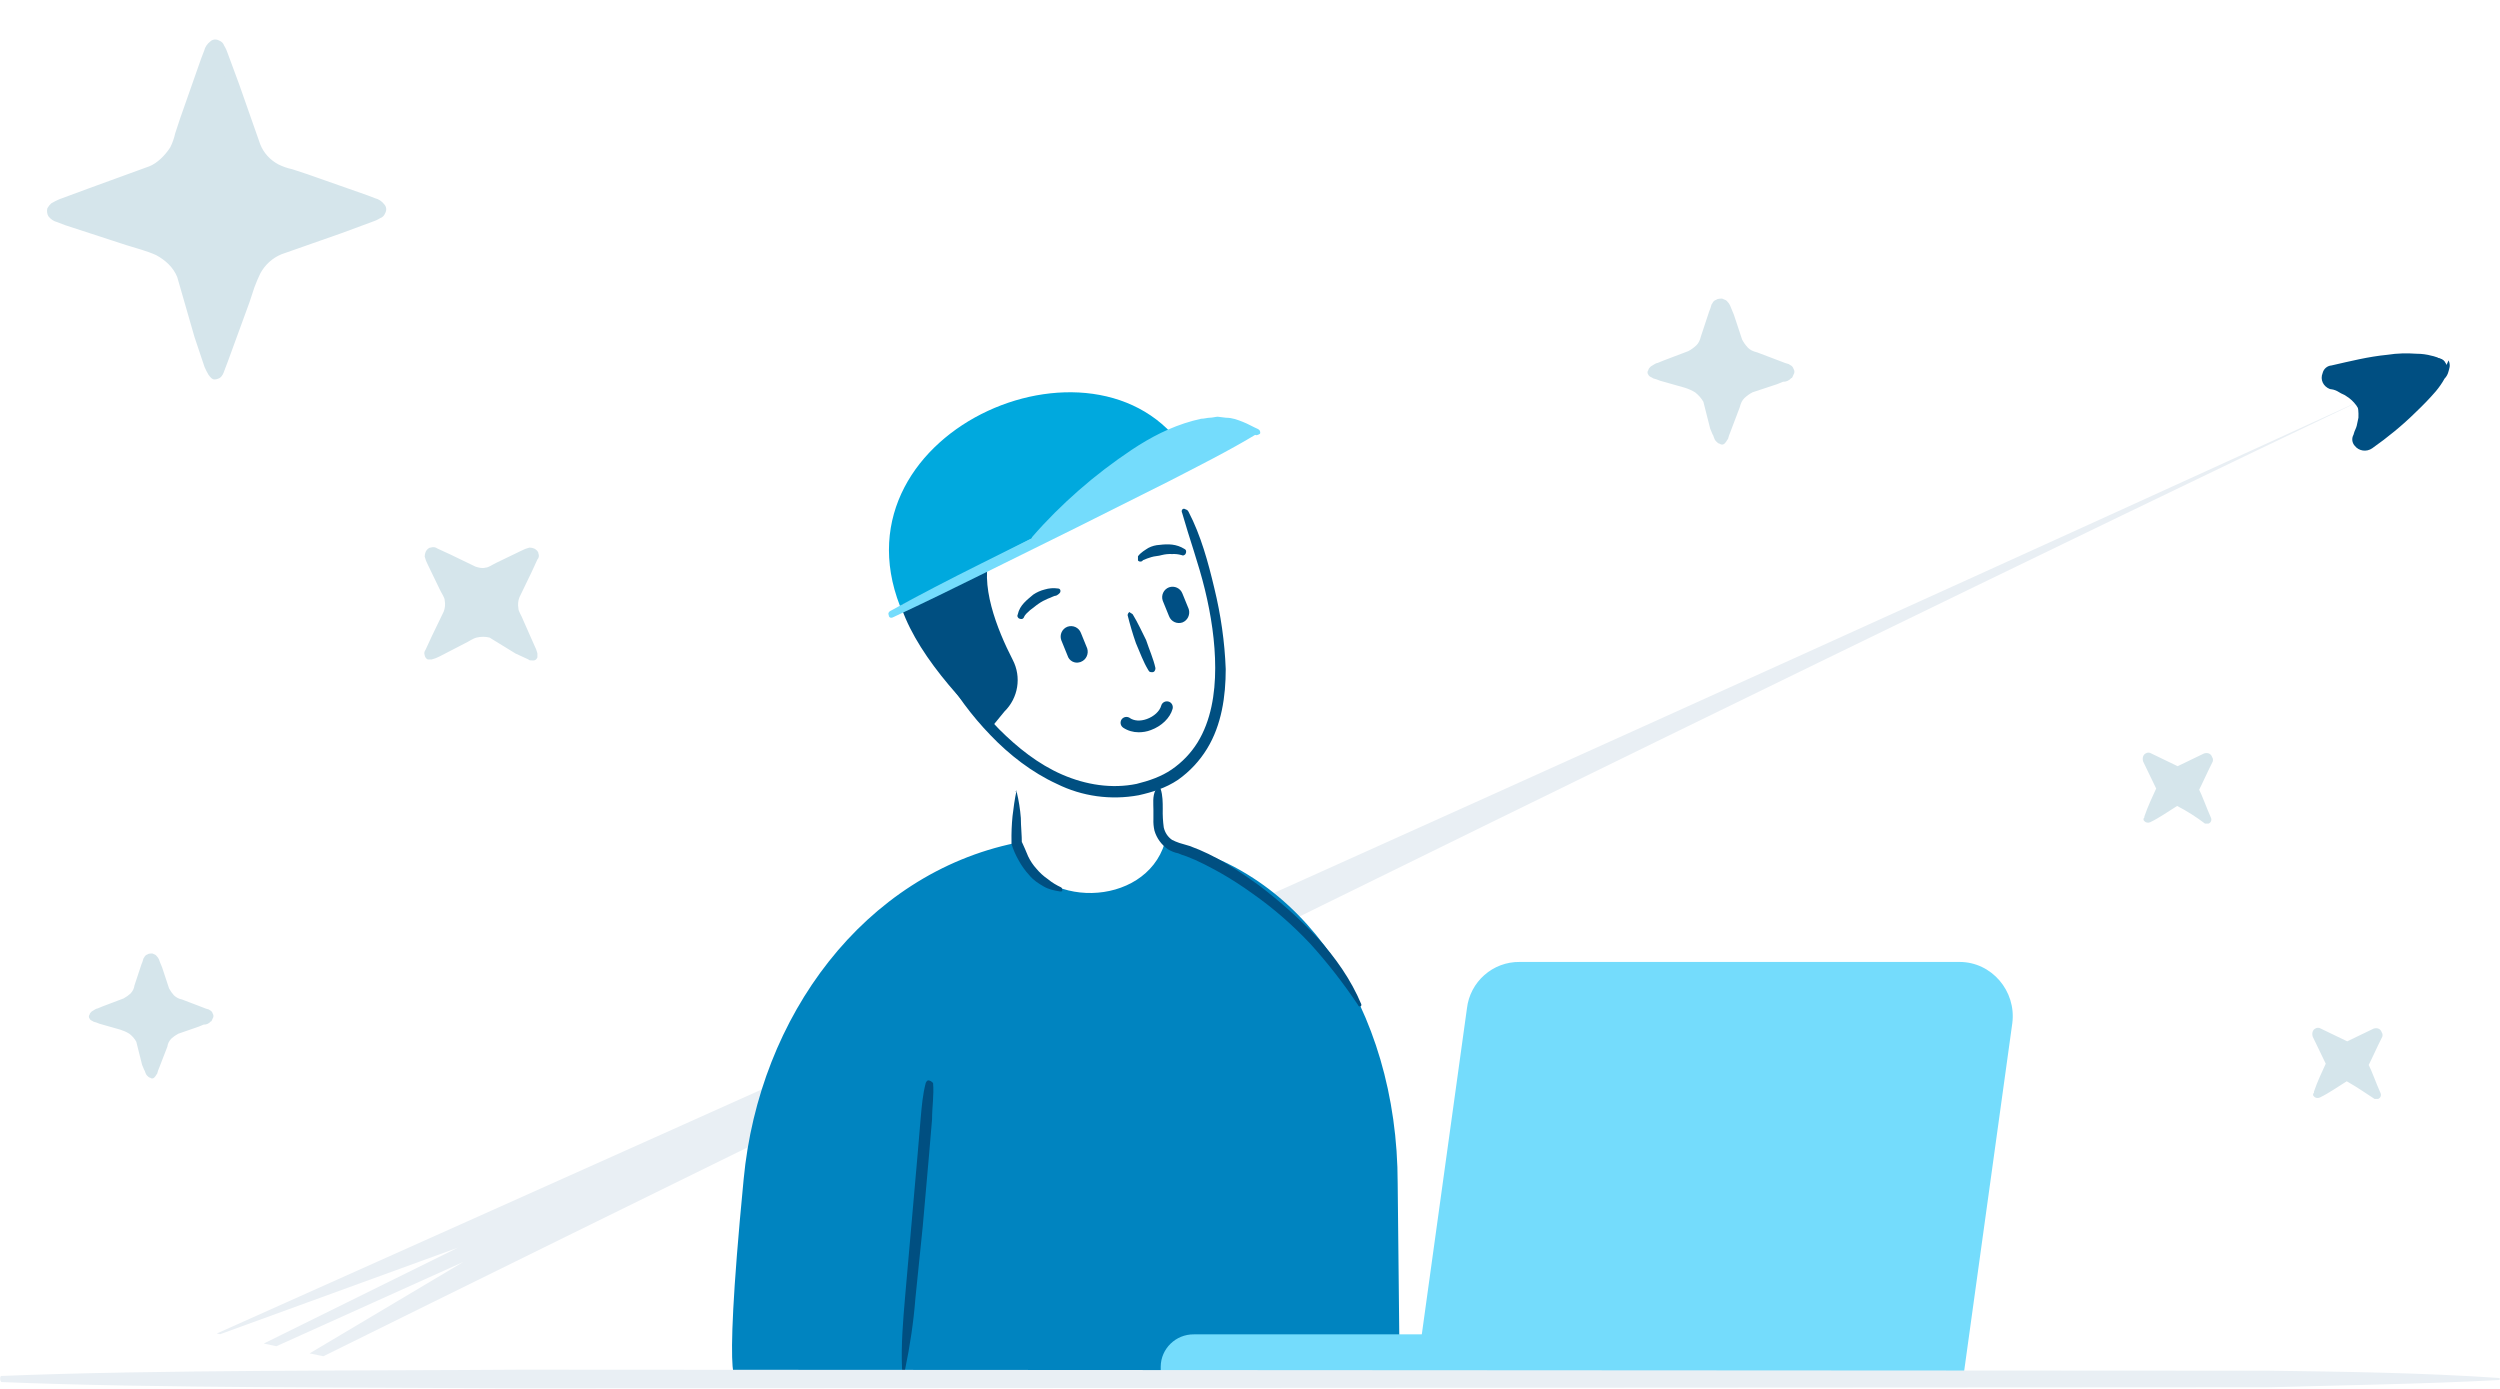
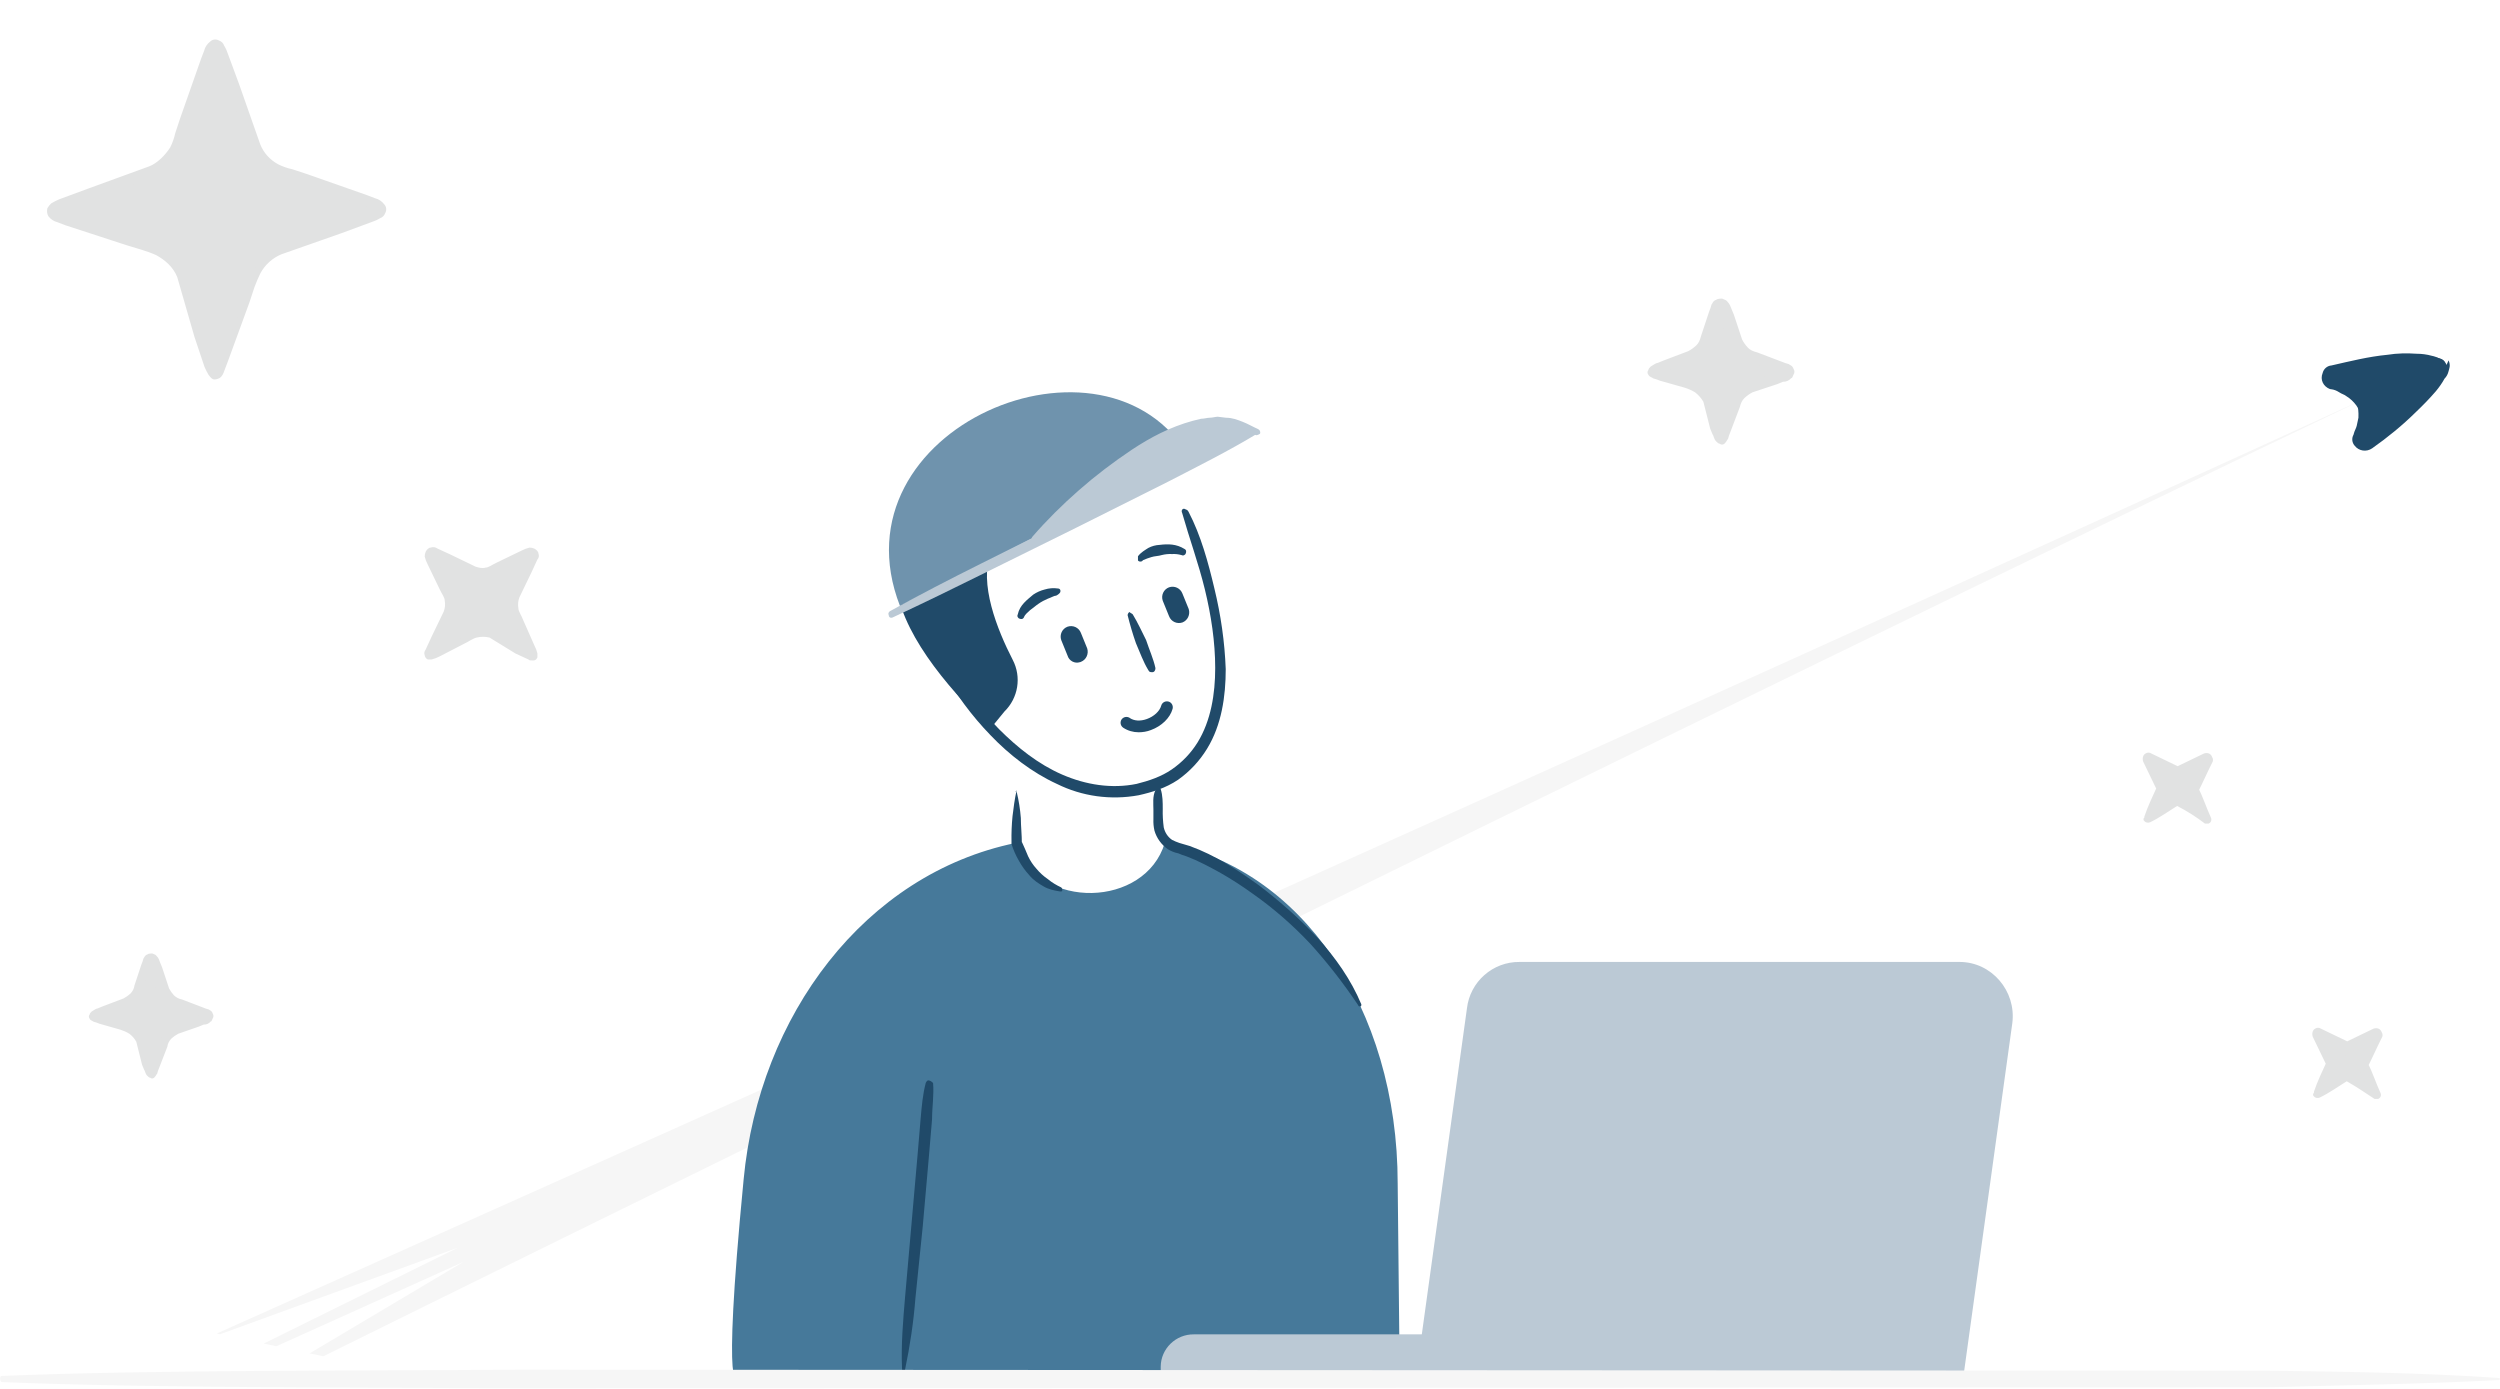
<svg xmlns="http://www.w3.org/2000/svg" version="1.1" id="jetpack-header" x="0px" y="0px" viewBox="0 0 1472.8 817.9" style="enable-background:new 0 0 1472.8 817.9;" xml:space="preserve">
  <style type="text/css">
- 	.st0{fill:#E9EFF4;}
- 	.st1{display:none;fill:#E9EFF4;}
- 	.st2{fill:#004F82;}
- 	.st3{fill:#D5E5EB;}
+ 	.st0{fill:#F6F6F6;}
+ 	.st1{display:none;fill:#F6F6F6;}
+ 	.st2{fill:#204A69;}
+ 	.st3{fill:#E1E2E2;}
	.st4{display:none;}
- 	.st5{display:inline;fill:#D5E5EB;}
- 	.st6{fill:#0084C0;}
- 	.st7{fill:#004F81;}
- 	.st8{fill:#004F84;}
- 	.st9{fill:#00A9DE;}
- 	.st10{fill:#74DCFC;}
+ 	.st5{display:inline;fill:#E1E2E2;}
+ 	.st6{fill:#46799A;}
+ 	.st7{fill:#204A69;}
+ 	.st8{fill:#204A69;}
+ 	.st9{fill:#6F93AD;}
+ 	.st10{fill:#BBC9D5;}
	.st11{fill:none;}
</style>
  <path class="st0" d="M529.7,605.5c-192.1,86.3-352.1,157.7-402,180.1l2,0.4l140.1-51l-114.4,56.5l7.4,1.6L273,743.4l-90.6,53.9  l8.1,1.7c72.6-35.9,202-99.7,350.3-172.2L529.7,605.5L529.7,605.5z" />
  <path class="st1" d="M649.4,275.8l-0.7-0.1c-5-3.2-11.3-6.7-16.8-10.7l4.1-2.6c2.2,6.1,3.8,12.1,5.3,18.1l0.4,1.5l-1,1.2l-11.7,15  l-3.7-5.7l18.6-4.5l1.5-0.4l1.2,1l15.1,11.7L656,304c-1.5-6-2.9-12.6-4.5-18.6l-0.4-1.5l1-1.2c3.9-4.8,8.4-9.5,12.2-14.3l2.7,4.1  C661.7,274.3,655.2,275,649.4,275.8L649.4,275.8z" />
  <path class="st1" d="M648.3,274.1c6.8-2.1,12.9-4.3,18.2-6l6.8-2.1l-4.2,6.2c-4,5.5-7.2,10.4-11.2,15.9l0.6-2.7  c1.5,6,2.9,12.6,4.5,18.6l2.7,10.4l-8.6-6.1L642,296.8l3.4,0.7l-18.6,4.5l-11.1,2.5l6.8-8.4l11.7-15.1l-0.6,2.7  c-1.5-6-2.2-12.5-3.6-19.1l-1.2-7.3l5.3,4.7C639.4,265.1,644.3,269.3,648.3,274.1L648.3,274.1z" />
  <path class="st0" d="M671.8,561.4l13,18.3c251-123.8,543.3-266.1,711.5-346.3C1225.7,311.6,928,446.5,671.8,561.4L671.8,561.4z" />
  <path class="st2" d="M1440.2,213.2c-4.3-9.4-64.4,7.3-64.4,7.3s14.7,3.9,19.2,12.6c1.6-1.1,4-2,5.6-3c-1.6,1.1-4,2-5.6,3  c0.4,0.1,0.6,0.4,0.5,0.8l0,0c4.3,9.4-2.2,23.5-2.2,23.5S1444.5,222.6,1440.2,213.2z" />
  <path class="st2" d="M1439.2,214.4c-1.2-1-4-0.9-6.4,0c-2.6,0.3-5.1,1-7.5,1.9c-5.2,1-10.4,2.7-15.6,3.7  c-10.4,2.7-20.9,5.4-31.5,8.7l0.2-14.1c2.7,0.6,4.6,1.7,6.6,2.1c1.9,1.1,3.9,1.5,6.4,2.8c4.6,2.5,8.5,6.3,11.1,10.9l-9.8-3.5l5.6-3  c3.9-1.9,8.6-0.2,10.5,3.7s0.2,8.6-3.7,10.5l-5.6,3l3.7-10.5c1.4,2.8,2.1,5.9,2.3,9c0.2,2.6,0.1,5.2-0.2,7.7l-1.6,7.4  c-0.6,2.7-1.7,4.6-2.9,7.1l-10.8-8.7c9-5.8,17.5-12.5,26.5-18.3c4.2-3.3,8.5-6.6,12.6-9.3c1.8-1.7,4.2-3.3,5.3-5.2  c0.9-0.6,1.5-1.4,1.9-2.4c0.5-0.3,0.8-0.7,1-1.2L1439.2,214.4L1439.2,214.4z M1442.5,212.3c1.4,3.1,0.3,5,0,6.4  c-0.4,1.7-1.2,3.2-2.4,4.4c-1.4,2.6-3.2,5.1-5.1,7.4c-3.7,4.3-7.7,8.4-11.8,12.3c-7.9,7.8-16.6,14.9-25.7,21.3  c-3.3,2.3-7.8,1.7-10.3-1.5c-1.6-1.8-1.9-4.4-0.7-6.5l0.2-0.7c0.3-1.4,1.4-3.2,1.7-4.6l1-4.7c0.1-3.5,0-6.4-1.2-7.3  c-2.1-3.3-1.9-7.5,1.4-9.6l0.8-0.5l0.8-0.5l5.6-3l6.8,14.2l-5.6,3c-4,2-7.8,0.4-9.8-3.5c-1.6-2.2-3.6-4.1-5.9-5.5  c-1.2-1-2.6-1.2-4.4-2.4c-1.4-0.9-2.9-1.5-4.6-1.7l-0.7-0.1c-3.9-1.5-5.9-5.5-4.3-9.4c0.6-2.5,2.7-4.3,5.2-4.5  c11.1-2.5,21.6-5.2,33.1-6.3c5.6-0.9,11.4-1,17.1-0.6c3,0,6,0.4,8.9,1.2c1.6,0.3,3.2,0.9,4.6,1.7c1.9,0.5,3.5,1.9,4.1,3.7  L1442.5,212.3L1442.5,212.3z" />
  <path class="st2" d="M1395.5,233.9c2-0.8,3.8-1.8,5.6-3C1399.4,232.1,1397.5,233.1,1395.5,233.9z" />
  <path class="st2" d="M1396.9,234.2l0.3-1.4l-2-0.4c-0.2-1.4-0.2-2.8,0.2-4.2l0.4-2c0.7-0.9,1.6-1.7,2.6-2.3l6.8,14.2  c-0.3-0.5-0.7-0.8-1.2-1c-0.5-0.8-3.1-2.1-5.1-2.5L1396.9,234.2z M1393,232.7c-0.4-1.5-0.8-3,0.3-4.9c1.1-1.7,2.6-3,4.4-4  c4-2,8.7-1,10.6,3c2.1,3.4,1.1,7.9-2.2,10.1l-1.6,1.1c-0.9,0.6-1.9,0.8-3,0.8l-2-0.4c-1.3-0.6-2.3-1.5-2.9-2.8l-2-0.4l0.3-1.4  L1393,232.7L1393,232.7z" />
  <g id="Rectangle-66">
    <path class="st3" d="M105,163.2c-2.4-5.9-8.8-12.9-15.3-15.3L35,128.5c-5.9-2.4-5.9-5.9,0-7.6l54.7-19.4   c5.9-2.4,12.9-8.8,15.3-15.3l19.4-54.7c2.4-5.9,5.9-5.9,7.6,0l19.4,54.7c2.4,5.9,8.8,12.9,15.3,15.3l54.7,19.4   c5.9,2.4,5.9,5.9,0,7.6L166.7,148c-5.9,2.4-12.9,8.8-15.3,15.3L132,217.9c-2.4,5.9-5.9,5.9-7.6,0L105,163.2z" />
    <path class="st3" d="M104.4,163.2c-2.4-5.9-7.1-10-12.4-12.9c-5.3-2.4-11.8-4.1-17.6-5.9l-35.9-11.7l-4.7-1.8   c-2.1-0.5-4-1.8-5.3-3.5c-0.8-1.4-1-3.1-0.6-4.7c0.6-1.1,1.4-2.1,2.3-2.9c1.5-0.9,3.1-1.7,4.7-2.4l17.6-6.5L87.9,98   c4.7-1.8,9.4-6.5,12.4-11.2c1.3-2.6,2.3-5.4,2.9-8.2l2.9-8.8l12.4-35.3l1.8-4.7c0.5-2.1,1.8-4,3.5-5.3c1.4-1.4,3.6-1.6,5.3-0.6   c1.4,0.5,2.5,1.6,2.9,2.9c1,1.6,1.8,3.4,2.4,5.3l6.5,17.6L153.3,85c2,5.1,5.8,9.2,10.6,11.8c2.6,1.3,5.4,2.3,8.3,2.9l8.8,2.9   l35.3,12.4l4.7,1.8c2.1,0.5,4,1.8,5.3,3.5c1.4,1.4,1.6,3.6,0.6,5.3c-0.5,1.4-1.6,2.5-2.9,2.9c-1.6,1-3.4,1.8-5.3,2.4l-17.6,6.5   l-35.3,12.4c-5.3,2.2-9.6,6.1-12.4,11.2c-1.2,2.4-2.4,5.3-3.5,8.2L147,178l-12.9,35.3l-1.8,4.7c-0.6,1.8-1.2,3.5-2.9,4.7   c-1.2,0.6-2.9,1.2-4.1,0.6s-1.8-1.8-2.4-2.4c-0.9-1.5-1.7-3.1-2.4-4.7l-5.9-17.6L104.4,163.2z M106.1,162.7L119,198l6.5,17.6   c0.5,1.4,1.1,2.8,1.8,4.1l0.6,0.6c1.2-1.2,2.4-4.7,2.9-7.6l12.4-35.9l2.9-8.8c1.2-2.9,1.8-5.9,3.5-9.4c3.5-5.9,8.2-11.2,15.3-13.5   l35.3-12.4l17.6-6.5c1.3-0.3,2.5-0.9,3.5-1.8c0.3,0,0.6-0.2,0.6-0.6l0,0v0.6c-0.6-0.6-4.1-1.8-7.1-2.9l-35.3-12.4l-8.8-2.9   c-2.9-1.2-5.9-1.8-9.4-3.5c-6.3-3.4-11.2-8.8-14.1-15.3l-12.4-35.3l-6.5-17.6c-0.3-1.3-0.9-2.5-1.8-3.5c0-0.3-0.2-0.6-0.6-0.6l0,0   h1.2c-0.6,0.6-1.8,4.1-2.9,7.1L112,72.7l-2.9,8.8c-1.2,2.9-1.8,5.9-3.5,9.4c-3.5,5.9-8.8,11.2-15.3,13.5l-35.9,12.4l-17.7,5.9   c-1.3,0.3-2.5,0.9-3.5,1.8c-0.3,0-0.6,0.2-0.6,0.6l0,0l0,0c0.6,1.2,4.1,2.4,7.1,3.5L75,141.5c5.9,2.4,11.8,4.1,17.6,7.1   C98.5,151.7,103.2,156.7,106.1,162.7L106.1,162.7z" />
  </g>
  <g id="Rectangle-66-2">
    <path class="st3" d="M1004.2,236.7c-1.4-3.4-4.8-7.6-9-9l-19.3-6.9c-3.4-1.4-3.4-3.4,0-4.8l19.3-6.9c3.4-1.4,7.6-4.8,9-9l6.9-19.3   c1.4-3.4,3.4-3.4,4.8,0l6.9,19.3c1.4,3.4,4.8,7.6,9,9l19.3,6.9c3.4,1.4,3.4,3.4,0,4.8l-19.3,6.9c-3.4,1.4-7.6,4.8-9,9l-6.9,19.3   c-1.4,3.4-3.4,3.4-4.8,0L1004.2,236.7z" />
    <path class="st3" d="M1003.5,236.7c-1.2-2.1-2.9-4-4.8-5.5c-1.9-1.2-4-2.1-6.2-2.8l-14.5-4.1c-1.3-0.6-2.7-1-4.1-1.4   c-0.7-0.7-2.1-0.7-2.8-2.1c-0.7-0.8-0.7-2,0-2.8c0-0.7,0.7-1.4,1.4-2.1c2.1-1.4,3.4-2.1,4.1-2.1l3.4-1.4l14.5-5.5   c1.8-0.9,3.4-2.1,4.8-3.4c1.4-1.4,2.1-2.8,2.8-5.5l4.8-14.5c0.6-1.3,1-2.7,1.4-4.1c0.7-0.7,0.7-2.1,2.8-2.8   c0.7-0.7,2.8-0.7,3.4-0.7c1.4,0.7,2.1,0.7,2.8,1.4c2.1,2.1,2.1,3.4,2.8,4.8l1.4,3.4l4.8,14.5c0.9,1.8,2.1,3.4,3.4,4.8   c1.4,1.4,2.8,2.1,5.5,2.8l14.5,5.5c1.3,0.6,2.7,1,4.1,1.4c0.7,0.7,2.1,0.7,2.8,2.8c0.7,1,0.7,2.4,0,3.4c-0.7,1.4-0.7,2.1-1.4,2.1   c-1.2,1.4-3,2.2-4.8,2.1l-3.4,1.4l-14.5,4.8c-1.8,0.9-3.4,2.1-4.8,3.4c-1.4,1.4-2.1,2.8-2.8,5.5l-5.5,14.5c-0.6,1.3-1,2.7-1.4,4.1   c-0.7,0.7-0.7,1.4-2.1,2.8c-0.8,0.7-2,0.7-2.8,0c-0.7,0-1.4-0.7-2.1-1.4c-1.4-1.4-1.4-3.4-2.1-4.1l-1.4-3.4L1003.5,236.7   L1003.5,236.7z M1005.6,236l5.5,14.5l1.4,3.4c0.7,1.4,0.7,2.1,1.4,2.8c-0.4-0.4-1-0.4-1.4,0V256c0.3-1.2,0.7-2.4,1.4-3.4l4.8-14.5   c0.7-2.1,2.1-5.5,4.1-7.6c2.1-2.4,4.7-4.3,7.6-5.5l14.5-5.5l3.4-1.4c0.6-0.4,1.3-0.6,2.1-0.7l-0.7,0.7v2.1l0,0   c-1.2-0.3-2.4-0.7-3.4-1.4l-14.5-4.8c-2.1-0.7-6.2-2.1-8.3-4.1c-2.4-2.1-4.3-4.7-5.5-7.6l-4.8-14.5l-1.4-3.4   c-0.4-0.6-0.6-1.3-0.7-2.1l0.7,0.7h2.1c0.7-0.7,0.7-0.7,0.7,0c-0.3,1.2-0.7,2.4-1.4,3.4l-5.5,14.5c-0.7,2.1-2.1,5.5-4.1,7.6   c-2.1,2.4-4.7,4.3-7.6,5.5l-14.5,4.8l-3.4,1.4c-0.8,0.5-1.8,0.7-2.8,0.7v-2.1l0,0c1.2,0.3,2.4,0.7,3.4,1.4l14.5,5.5   C998.6,227.1,1003.2,230.9,1005.6,236L1005.6,236z" />
  </g>
  <g id="Rectangle-66-3">
    <path class="st3" d="M1383.2,636.4l-17.2,8.3l8.3-17.2l-8.3-17.2l17.2,8.3l17.2-8.3l-8.3,17.2l8.3,17.2L1383.2,636.4z" />
    <path class="st3" d="M1382.5,637c-5.5,3.4-10.3,6.9-15.9,9.6c-1.2,0.5-2.6,0.3-3.4-0.7c-0.6-0.4-0.7-1.2-0.3-1.8   c0.1-0.1,0.2-0.2,0.3-0.3v-0.7c2.1-6.2,4.8-11.7,7.6-17.9v2.8l-8.3-17.2c-0.7-2.1,0-4.1,1.4-4.8c1-0.7,2.4-0.7,3.4,0l17.2,8.3h-3.4   l17.2-8.3c2.1-0.7,4.1,0,4.8,2.1c0.7,1,0.7,2.4,0,3.4c-2.8,5.5-5.5,11.7-8.3,17.2V626c2.8,5.5,4.8,11.7,7.6,17.9   c0.6,1.3,0.1,2.8-1.2,3.4c-0.1,0-0.1,0.1-0.2,0.1h-2.1C1393.5,643.9,1388.7,640.5,1382.5,637L1382.5,637z M1383.9,635   c5.5,2.1,11.7,4.1,17.2,6.9l-3.4,3.4c-2.8-5.5-6.2-11-9-16.6c-0.7-0.8-0.7-2,0-2.8c2.8-5.5,5.5-11.7,8.3-17.2l4.8,4.8l-17.2,8.3   c-1,0.7-2.4,0.7-3.4,0l-17.2-8.3l4.8-4.8l8.3,17.2c0.7,0.8,0.7,2,0,2.8c-2.8,5.5-6.2,11-9,16.6l-3.4-3.4c6.2-2.8,12.4-4.8,18.6-6.9   H1383.9L1383.9,635z" />
  </g>
  <g id="Rectangle-66-4">
    <path class="st3" d="M1283.3,473.4l-17.2,8.3l8.3-17.2l-8.3-17.2l17.2,8.3l17.2-8.3l-8.3,17.2l8.3,17.2L1283.3,473.4z" />
    <path class="st3" d="M1282.6,474.8c-5.5,3.4-10.3,6.9-15.9,9.6c-1.2,0.5-2.6,0.3-3.4-0.7c-0.6-0.4-0.7-1.2-0.3-1.8   c0.1-0.1,0.2-0.2,0.3-0.3V481c2.1-6.2,4.8-11.7,7.6-17.9v2.8l-8.3-17.2c-0.7-2.1,0-4.1,1.4-4.8c1-0.7,2.4-0.7,3.4,0l17.2,8.3h-3.4   l17.2-8.3c2.1-0.7,4.1,0,4.8,2.1c0.7,1,0.7,2.4,0,3.4c-2.8,5.5-5.5,11.7-8.3,17.2v-2.8c2.8,5.5,4.8,11.7,7.6,17.9   c0.6,1.3,0.1,2.8-1.2,3.4c-0.1,0-0.1,0.1-0.2,0.1h-2.1C1293.9,481.3,1288.4,477.8,1282.6,474.8L1282.6,474.8z M1284,472.7   c5.5,2.1,11.7,4.1,17.2,6.9l-3.4,3.4c-2.8-5.5-6.2-11-9-16.6c-0.7-0.8-0.7-2,0-2.8c2.8-5.5,5.5-11.7,8.3-17.2l4.8,4.8l-17.2,8.3   c-1,0.7-2.4,0.7-3.4,0l-17.2-8.3l4.8-4.8l8.3,17.2c0.7,0.8,0.7,2,0,2.8c-2.8,5.5-6.2,11-9,16.6l-3.4-3.4c6.2-2.8,12.4-4.8,18.6-6.9   H1284L1284,472.7z" />
  </g>
  <g id="Rectangle-66-5">
    <path class="st3" d="M289,375c-3.4-1.2-7.2-1.2-10.6,0l-21.8,10.6c-2.9,1.2-4.1,0-2.9-2.9l10.6-21.8c1.2-3.4,1.2-7.2,0-10.6   l-10.6-21.8c-1.2-2.9,0-4.1,2.9-2.9l21.8,10.6c3.4,1.2,7.2,1.2,10.6,0l21.8-10.6c2.9-1.2,4.1,0,2.9,2.9l-10.6,21.8   c-1.2,3.4-1.2,7.2,0,10.6l10.6,21.8c1.2,2.9,0,4.1-2.9,2.9L289,375z" />
    <path class="st3" d="M288.4,375.6c-2.5-0.6-5.1-0.6-7.6,0c-2.4,0.6-4.7,2.4-7.1,3.5l-14.7,7.6c-1.5,0.8-3.1,1.4-4.7,1.8H252   c-0.9-0.4-1.6-1.3-1.8-2.4c-0.6-1.8,0-2.4,0.6-3.5l3.5-7.6l7.1-14.7c0.8-2.1,1-4.3,0.6-6.5c0-1.8-1.8-4.1-2.9-6.5l-7.1-14.7   c-0.8-1.5-1.4-3.1-1.8-4.7c0-1,0.2-2,0.6-2.9c0.6-1.2,1.8-2.4,2.9-2.4c1.4-0.5,2.9-0.3,4.1,0.6l7.6,3.5l14.7,7.1   c1.8,0.6,4.1,1.2,5.9,0.6c1.8,0,4.1-1.8,6.5-2.9l14.7-7.1c1.5-0.8,3.1-1.4,4.7-1.8c1,0,2,0.2,2.9,0.6c1.2,0.6,2.4,1.8,2.4,2.9   c0.5,1.2,0.3,2.6-0.6,3.5l-3.5,7.6l-7.1,14.7c-0.8,2.1-1,4.3-0.6,6.5c0,1.8,1.8,4.1,2.9,7.1l6.5,14.7c0.8,1.5,1.4,3.1,1.8,4.7v2.4   c-0.6,1.2-1.2,1.8-2.4,1.8c-1.8,0-2.4,0-2.9-0.6l-7.6-3.5L288.4,375.6L288.4,375.6z M289,373.8l14.7,6.5l7.6,3.5h0.6   c-0.3,0-0.6,0.2-0.6,0.6l0,0c-0.2-1-0.6-2-1.2-2.9l-7.6-14.7l-1.8-3.5c-0.7-1.5-1.3-3.1-1.8-4.7c-0.7-3.4-0.3-6.9,1.2-10l7.1-14.7   l3.5-7.1l0,0c0,0.6,0.5,1.1,1.2,1.2h0.6c-1,0.3-2,0.7-2.9,1.2l-14.7,7.1l-3.5,1.8c-1.5,0.7-3.1,1.3-4.7,1.8   c-3.5,0.6-6.5,0.6-10-1.2l-14.7-7.1l-7.1-3.5l0,0c0.6,0,1.1-0.5,1.2-1.2v-0.6c0.3,1,0.7,2,1.2,2.9l7.1,14.7l1.8,3.5   c0.7,1.5,1.3,3.1,1.8,4.7c0.6,3.5,0.6,6.5-1.2,10l-7.7,14.7l-3.5,7.1v0.6c-0.3-0.3-0.5-0.7-0.6-1.2l0,0c1-0.2,2-0.6,2.9-1.2   l15.3-6.5c2.6-1.4,5.3-2.4,8.2-2.9C283.9,372.7,286.5,373.1,289,373.8L289,373.8z" />
  </g>
  <g id="Rectangle-66-6" class="st4">
    <path class="st5" d="M1741.7,363.3c-1.4-3.4-4.8-7.6-9-9l-19.3-6.9c-3.4-1.4-3.4-3.4,0-4.8l19.3-6.9c3.4-1.4,7.6-4.8,9-9l6.9-19.3   c1.4-3.4,3.4-3.4,4.8,0l6.9,19.3c1.4,3.4,4.8,7.6,9,9l19.3,6.9c3.4,1.4,3.4,3.4,0,4.8l-19.3,6.9c-3.4,1.4-7.6,4.8-9,9l-6.9,19.3   c-1.4,3.4-3.4,3.4-4.8,0L1741.7,363.3z" />
    <path class="st5" d="M1741,363.3c-1.2-2.1-2.9-4-4.8-5.5c-1.9-1.2-4-2.1-6.2-2.8l-14.5-4.1c-1.3-0.6-2.7-1-4.1-1.4   c-0.7-0.7-2.1-0.7-2.8-2.1c-0.7-0.8-0.7-2,0-2.8c0-0.7,0.7-1.4,1.4-2.1c2.1-1.4,3.4-2.1,4.1-2.1l3.4-1.4l14.5-5.5   c1.8-0.9,3.4-2.1,4.8-3.4c1.4-1.4,2.1-2.8,2.8-5.5l4.8-14.5c0.6-1.3,1-2.7,1.4-4.1c0.7-0.7,0.7-2.1,2.8-2.8   c0.7-0.7,2.8-0.7,3.4-0.7c1.4,0.7,2.1,0.7,2.8,1.4c2.1,2.1,2.1,3.4,2.8,4.8l1.4,3.4l4.8,14.5c0.9,1.8,2.1,3.4,3.4,4.8   c1.4,1.4,2.8,2.1,5.5,2.8l14.5,5.5c1.3,0.6,2.7,1,4.1,1.4c0.7,0.7,2.1,0.7,2.8,2.8c0.7,1,0.7,2.4,0,3.4c-0.7,1.4-0.7,2.1-1.4,2.1   c-1.2,1.4-3,2.2-4.8,2.1l-3.4,1.4l-14.5,4.8c-1.8,0.9-3.4,2.1-4.8,3.4c-1.4,1.4-2.1,2.8-2.8,5.5l-5.5,14.5c-0.6,1.3-1,2.7-1.4,4.1   c-0.7,0.7-0.7,1.4-2.1,2.8c-0.8,0.7-2,0.7-2.8,0c-0.7,0-1.4-0.7-2.1-1.4c-1.4-1.4-1.4-3.4-2.1-4.1l-1.4-3.4L1741,363.3L1741,363.3z    M1743.1,362.6l5.5,14.5l1.4,3.4c0.7,1.4,0.7,2.1,1.4,2.8c-0.4-0.4-1-0.4-1.4,0v-0.7c0.3-1.2,0.7-2.4,1.4-3.4l4.8-14.5   c0.7-2.1,2.1-5.5,4.1-7.6c2.1-2.4,4.7-4.3,7.6-5.5l14.5-5.5l3.4-1.4c0.6-0.4,1.3-0.6,2.1-0.7l-0.7,0.7v2.1l0,0   c-1.2-0.3-2.4-0.7-3.4-1.4l-14.5-4.8c-2.1-0.7-6.2-2.1-8.3-4.1c-2.4-2.1-4.3-4.7-5.5-7.6l-4.8-14.5l-1.4-3.4   c-0.4-0.6-0.6-1.3-0.7-2.1l0.7,0.7h2.1c0.7-0.7,0.7-0.7,0.7,0c-0.3,1.2-0.7,2.4-1.4,3.4l-5.5,14.5c-0.7,2.1-2.1,5.5-4.1,7.6   c-2.1,2.4-4.7,4.3-7.6,5.5l-14.5,4.8l-3.4,1.4c-0.8,0.5-1.8,0.7-2.8,0.7v-2.1l0,0c1.2,0.3,2.4,0.7,3.4,1.4l14.5,5.5   C1736.1,353.7,1740.7,357.5,1743.1,362.6L1743.1,362.6z" />
  </g>
  <g id="Rectangle-66-7">
    <path class="st3" d="M80.9,613.7c-1.2-2.9-4.1-6.5-7.6-7.6l-16.5-5.9c-2.9-1.2-2.9-2.9,0-4.1l16.5-5.9c2.9-1.2,6.5-4.1,7.6-7.6   l5.9-16.5c1.2-2.9,2.9-2.9,4.1,0l5.9,16.5c1.2,2.9,4.1,6.5,7.6,7.6l16.5,5.9c2.9,1.2,2.9,2.9,0,4.1l-16.5,5.9   c-2.9,1.2-6.5,4.1-7.6,7.6l-5.9,16.5c-1.2,2.9-2.9,2.9-4.1,0L80.9,613.7z" />
    <path class="st3" d="M80.3,613.7c-1-1.8-2.4-3.4-4.1-4.7c-1.6-1-3.4-1.8-5.3-2.4l-12.3-3.5c-1.1-0.5-2.3-0.9-3.5-1.2   c-0.6-0.6-1.8-0.6-2.3-1.8c-0.6-0.7-0.6-1.7,0-2.4c0-0.6,0.6-1.2,1.2-1.8c1.8-1.2,2.9-1.8,3.5-1.8l2.9-1.2l12.4-4.7   c1.5-0.8,2.9-1.8,4.1-2.9c1.2-1.3,2.1-2.9,2.3-4.7l4.1-12.4c0.5-1.1,0.9-2.3,1.2-3.5c0.6-0.6,0.6-1.8,2.3-2.4   c0.6-0.6,2.3-0.6,2.9-0.6c1.2,0.6,1.8,0.6,2.3,1.2c1.8,1.8,1.8,2.9,2.3,4.1l1.2,2.9l4.1,12.4c0.8,1.5,1.8,2.9,2.9,4.1   c1.3,1.2,2.9,2.1,4.7,2.4l12.3,4.7c1.1,0.5,2.3,0.9,3.5,1.2c0.6,0.6,1.8,0.6,2.3,2.4c0.6,0.9,0.6,2,0,2.9c-0.6,1.2-0.6,1.8-1.2,1.8   c-1,1.2-2.5,1.9-4.1,1.8l-2.9,1.2L105,609c-1.5,0.8-2.9,1.8-4.1,2.9c-1.2,1.3-2.1,2.9-2.3,4.7L93.8,629c-0.5,1.1-0.9,2.3-1.2,3.5   c-0.6,0.6-0.6,1.2-1.8,2.4c-0.7,0.6-1.7,0.6-2.3,0c-0.6,0-1.2-0.6-1.8-1.2c-1.2-1.2-1.2-2.9-1.8-3.5l-1.2-2.9L80.3,613.7z    M82,613.1l4.7,12.4l1.2,2.9c0.6,1.2,0.6,1.8,1.2,2.4c-0.3-0.3-0.8-0.3-1.1,0l0,0v-0.6c0.2-1,0.6-2,1.2-2.9l4.1-12.4   c0.7-2.4,1.9-4.6,3.5-6.5c1.8-2,4-3.6,6.5-4.7l12.3-4.7l2.9-1.2c0.5-0.3,1.1-0.5,1.8-0.6l-0.6,0.6v1.8l0,0c-1-0.2-2-0.6-2.9-1.2   l-12.3-4.1c-1.8-0.6-5.3-1.8-7.1-3.5c-2-1.8-3.6-4-4.7-6.5l-4.1-12.4l-1.2-2.9c-0.3-0.5-0.5-1.1-0.6-1.8l0.6,0.6h1.8   c0.6-0.6,0.6-0.6,0.6,0c-0.2,1-0.6,2-1.2,2.9l-4.7,12.4c-0.7,2.4-1.9,4.6-3.5,6.5c-1.8,2-4,3.6-6.5,4.7l-12.3,4.1l-2.9,1.2   c-0.7,0.4-1.5,0.6-2.3,0.6v-1.8l0,0c1,0.2,2,0.6,2.9,1.2l12.3,4.7C76.1,605.5,80,608.8,82,613.1L82,613.1z" />
  </g>
  <path class="st6" d="M823.4,697.2c0-103.6-57.3-186.5-137.2-200.6c-11.6,38.4-73.8,39.6-87.2,1.8l-0.6-1.8  c-89,18.3-151.2,101.8-160.3,198.1c-13.4,138.4-3,116.4-3,116.4h389.5" />
  <path class="st7" d="M549.7,638c0.6,7.3-0.6,14-0.6,21.3l-1.8,21.3l-3.7,42l-4.3,42.1c-1.1,14.1-3.2,28.2-6.1,42.1  c0,0.6-0.6,0.6-1.2,0.6s-0.6-0.6-0.6-1.2c-0.6-14,0.6-28,1.8-42.1l3.7-42.1l3.7-42.1l1.8-21.3c0.6-6.7,1.2-14,3-20.7  c0.6-1.2,1.2-1.8,2.4-1.2C548.4,636.8,549,637.4,549.7,638L549.7,638z M683.8,464.9c1.2,3.7,1.2,7.9,1.2,11.6  c-0.1,3.7,0.1,7.4,0.6,11c0.7,3,2.4,5.6,4.9,7.3c1.4,0.7,2.8,1.3,4.3,1.8c1.8,0.6,4.3,1.2,6.1,1.8c15.2,5.5,28,14,40.8,23.2  c12.4,9.4,24.1,19.8,34.7,31.1c10.4,11.6,19.5,24.4,25.6,39c0,0.6,0,1.2-0.6,1.2s-1.2,0-1.2-0.6c-8.5-12.7-17.8-24.7-28-36  c-10.4-11.1-21.8-21.1-34.2-29.8c-6.1-4.4-12.4-8.5-18.9-12.2c-6.7-3.7-13.4-7.3-20.1-9.8c-1.7-0.5-3.3-1.1-4.9-1.8  c-2.2-0.4-4.2-1.3-6.1-2.4c-3.8-2.7-6.6-6.5-7.9-11c-0.5-2.2-0.7-4.5-0.6-6.7v-5.5c0-3.7-0.6-7.9,1.2-11.6  C681.3,464.3,682.5,463.7,683.8,464.9C683.1,463.7,683.1,464.3,683.8,464.9L683.8,464.9z" />
  <path class="st7" d="M700.2,301.5c7.3,14,11.6,29.9,15.2,45.1c3.8,15.6,6.1,31.5,6.7,47.6c0,15.9-2.4,32.9-11,46.9  c-4.4,7.2-10.2,13.4-17.1,18.3c-7.3,4.9-15.2,7.3-23.2,9.1c-16.4,3-33.3,0.7-48.2-6.7c-14.6-6.7-28-17.1-39-28.6  c-22.5-23.2-37.8-51.8-47.5-81.7c0-0.6,0-1.2,0.6-1.2s1.2,0,1.2,0.6c13.4,28.6,28.7,56.1,50.6,78.6c11,11,23.2,20.7,37.2,26.8  s29.3,8.5,43.9,5.5c7.3-1.8,14.6-4.3,20.7-8.5c6.1-4.2,11.3-9.6,15.2-15.9c7.9-12.8,10.4-28.6,10.4-43.9s-2.4-31.1-6.1-46.3  s-9.1-29.9-13.4-45.1c-0.6-1.2,0-2.4,1.2-2.4C699,300.3,699.6,300.3,700.2,301.5L700.2,301.5z" />
  <path class="st7" d="M607.6,255.8c48.8-19.5,91.4-8.5,88.4,14.6c-2.4,20.1-100.6,26.8-112.2,54.9c-7.3,18.3,3.7,45.7,12.8,63.4  c5.3,10.1,3.3,22.5-4.9,30.5l-8.5,10.4C529,375.9,480.2,306.4,607.6,255.8z M667.3,361.9c3,4.9,5.5,10.4,7.9,15.2  c1.8,5.5,4.3,11,5.5,16.5c0,1.2-0.6,2.4-1.8,2.4s-1.8,0-2.4-1.2c-3-4.9-4.9-10.4-7.3-15.9c-1.9-5.4-3.5-10.9-4.9-16.5  c0-0.6,0.6-1.8,1.2-1.8C666.1,361.3,666.7,361.3,667.3,361.9L667.3,361.9z" />
  <path class="st8" d="M696.6,366.7c3.1-1.2,4.7-4.7,3.7-7.9l-3.7-9.1c-1.2-3.2-4.7-4.8-7.9-3.7c-3.2,1.2-4.8,4.7-3.7,7.9l0,0l3.7,9.1  C689.9,366.2,693.4,367.8,696.6,366.7z M636.8,389.9c3.1-1.2,4.7-4.7,3.7-7.9l-3.7-9.1c-1.2-3.2-4.7-4.8-7.9-3.7  c-3.2,1.2-4.8,4.7-3.7,7.9l3.7,9.1c0.9,3.1,4.2,4.9,7.3,3.9C636.4,390.1,636.6,390,636.8,389.9L636.8,389.9z" />
  <path class="st7" d="M670.8,431.4c-3.2,0-6.4-0.9-9.1-2.7c-1.6-1.1-2-3.2-1-4.8c1.1-1.6,3.2-2,4.8-1c0,0,0.1,0,0.1,0.1  c2.5,1.7,6.1,2,10,0.6c4.2-1.5,7.6-4.6,8.5-7.9c0.5-1.8,2.4-2.9,4.2-2.4h0.1c1.8,0.5,2.9,2.4,2.4,4.3l0,0  c-1.5,5.4-6.5,10.2-12.8,12.5C675.7,431,673.2,431.4,670.8,431.4z" />
  <path class="st7" d="M622.2,350.9c-1.2,0-3,1.2-4.9,1.8c-1.9,0.8-3.8,1.8-5.5,3c-1.8,1.2-3,2.4-4.9,3.7c-1.2,1.2-3,2.4-3.7,4.3  c-0.6,1.2-1.8,1.2-3,0.6c-0.6-0.6-1.2-1.2-0.6-2.4c1.2-5.5,5.5-8.5,9.1-11.6c2.1-1.4,4.3-2.4,6.7-3c2.6-0.8,5.3-1,7.9-0.6  c1.2,0,1.8,1.2,1.2,2.4C624,349.8,623.1,350.5,622.2,350.9z M670.4,327.7c1.8-2.4,4.3-3.7,6.1-4.9c2.1-1.1,4.4-1.7,6.7-1.8  c4.9-0.6,9.8-0.6,14.6,2.4c1.2,0.6,1.2,1.8,0.6,3c-0.6,0.6-1.2,1.2-2.4,0.6c-1.8-0.5-3.6-0.7-5.5-0.6c-2.1-0.1-4.1,0.1-6.1,0.6  c-1.8,0.6-4.3,0.6-6.1,1.2c-1.7,0.5-3.3,1.1-4.9,1.8l-0.6,0.6c-1.2,0.6-2.4,0-2.4-0.6L670.4,327.7L670.4,327.7z" />
  <path class="st9" d="M700.9,269.8c-48.8-85.3-211.5-17.7-170.7,87.2" />
  <path class="st10" d="M741.1,255.2c-17.1,10.4-35.4,19.5-53,28.6l-53.7,26.9l-54.2,26.8c-18.3,9.1-36,17.7-54.2,26.2  c-1.2,0.6-2.4,0-2.4-1.2c-0.6-1.2,0-1.8,0.6-2.4c17.7-9.8,35.4-18.9,53.6-28l53.6-26.8l54.2-26.8c18.3-9.1,36-17.7,54.9-25  c0.7-0.1,1.3,0.1,1.8,0.6C741.7,254.1,741.7,255.3,741.1,255.2L741.1,255.2z" />
  <path class="st10" d="M608.8,316.8c34.8-32.9,91.4-86.6,131.1-62.8 M608.2,316.2c8.5-9.8,17.7-18.9,27.4-27.4  c9.8-8.6,20.2-16.5,31.1-23.8c11-7.3,22.5-13.4,36-17.1l4.9-1.2c1.8,0,3.7-0.6,4.9-0.6c1.8,0,3.7-0.6,4.9-0.6l4.9,0.6  c3.7,0,6.7,1.2,9.8,2.4s6.1,3,9.1,4.3c0.9,0.5,1.4,1.5,1.2,2.4c0,0.6-1.8,1.2-2.4,1.2c-11-5.5-23.8-5.5-35.4-2.4  c-12.2,3-23.2,9.8-33.5,16.5c-10.7,7-20.9,14.7-30.5,23.2c-9.8,8.5-19.5,17.1-29.9,25c-0.4,0.5-1.1,0.6-1.6,0.2  c-0.1-0.1-0.2-0.1-0.2-0.2C607.6,317.4,607.6,316.8,608.2,316.2L608.2,316.2z M683.8,809.3h275.5v-23.2h-256  c-10.6-0.1-19.4,8.4-19.5,19c0,0.2,0,0.3,0,0.5V809.3z" />
  <path class="st10" d="M834.4,809.3h322.5l28.6-206.6c2.4-18.9-12.2-36-31.1-36H895.3c-15.9-0.2-29.3,11.7-31.1,27.4L834.4,809.3  L834.4,809.3z" />
  <path class="st0" d="M1472.3,813c-45.3,2.4-90.5,3-135.8,4.3l-1029.8,0.6c-90.5-0.6-215.2,0-305.8-3.7c-0.4-0.1-0.8-0.9-0.8-1.8  c-0.1-0.9,0.2-1.7,0.6-1.8c0.1,0,0.1,0,0.2,0c90.5-3.7,215.2-3,305.8-3.7l1029.8,0.6c45.3,0.6,90.5,1.2,135.8,4.3  c0.3,0,0.5,0.6,0.5,1.2C1472.7,812.6,1472.4,812.6,1472.3,813C1472.3,812.9,1472.3,813,1472.3,813L1472.3,813z" />
  <path class="st7" d="M599,466.7c1.2,5,2,10.1,2.4,15.2c0,4.9,0.6,9.8,0.6,15.2V496c1.2,2.4,2.4,5.5,3.7,8.5c1.3,2.7,2.9,5.1,4.9,7.3  c1.9,2.3,4.2,4.4,6.7,6.1c2.4,2,5.1,3.6,7.9,4.9c0.5,0.5,0.7,1.2,0.6,1.8c0,0.6-0.6,0.6-1.2,0.6c-3.7-0.6-6.7-1.2-9.8-3  s-6.1-3.7-8.5-6.7c-2.4-2.6-4.4-5.4-6.1-8.5c-1.8-3.1-3.2-6.3-4.3-9.8V496c-0.1-5.1,0.1-10.2,0.6-15.2c0.6-4.9,1.2-9.8,2.4-15.2  C597.8,466.8,598.4,466.2,599,466.7L599,466.7z" />
  <path class="st11" d="M274.2,743.8l-110.8,49.5l20.2,4.4L274.2,743.8z M269.8,735.1l-140.1,51l26.3,5.6L269.8,735.1z" />
</svg>
